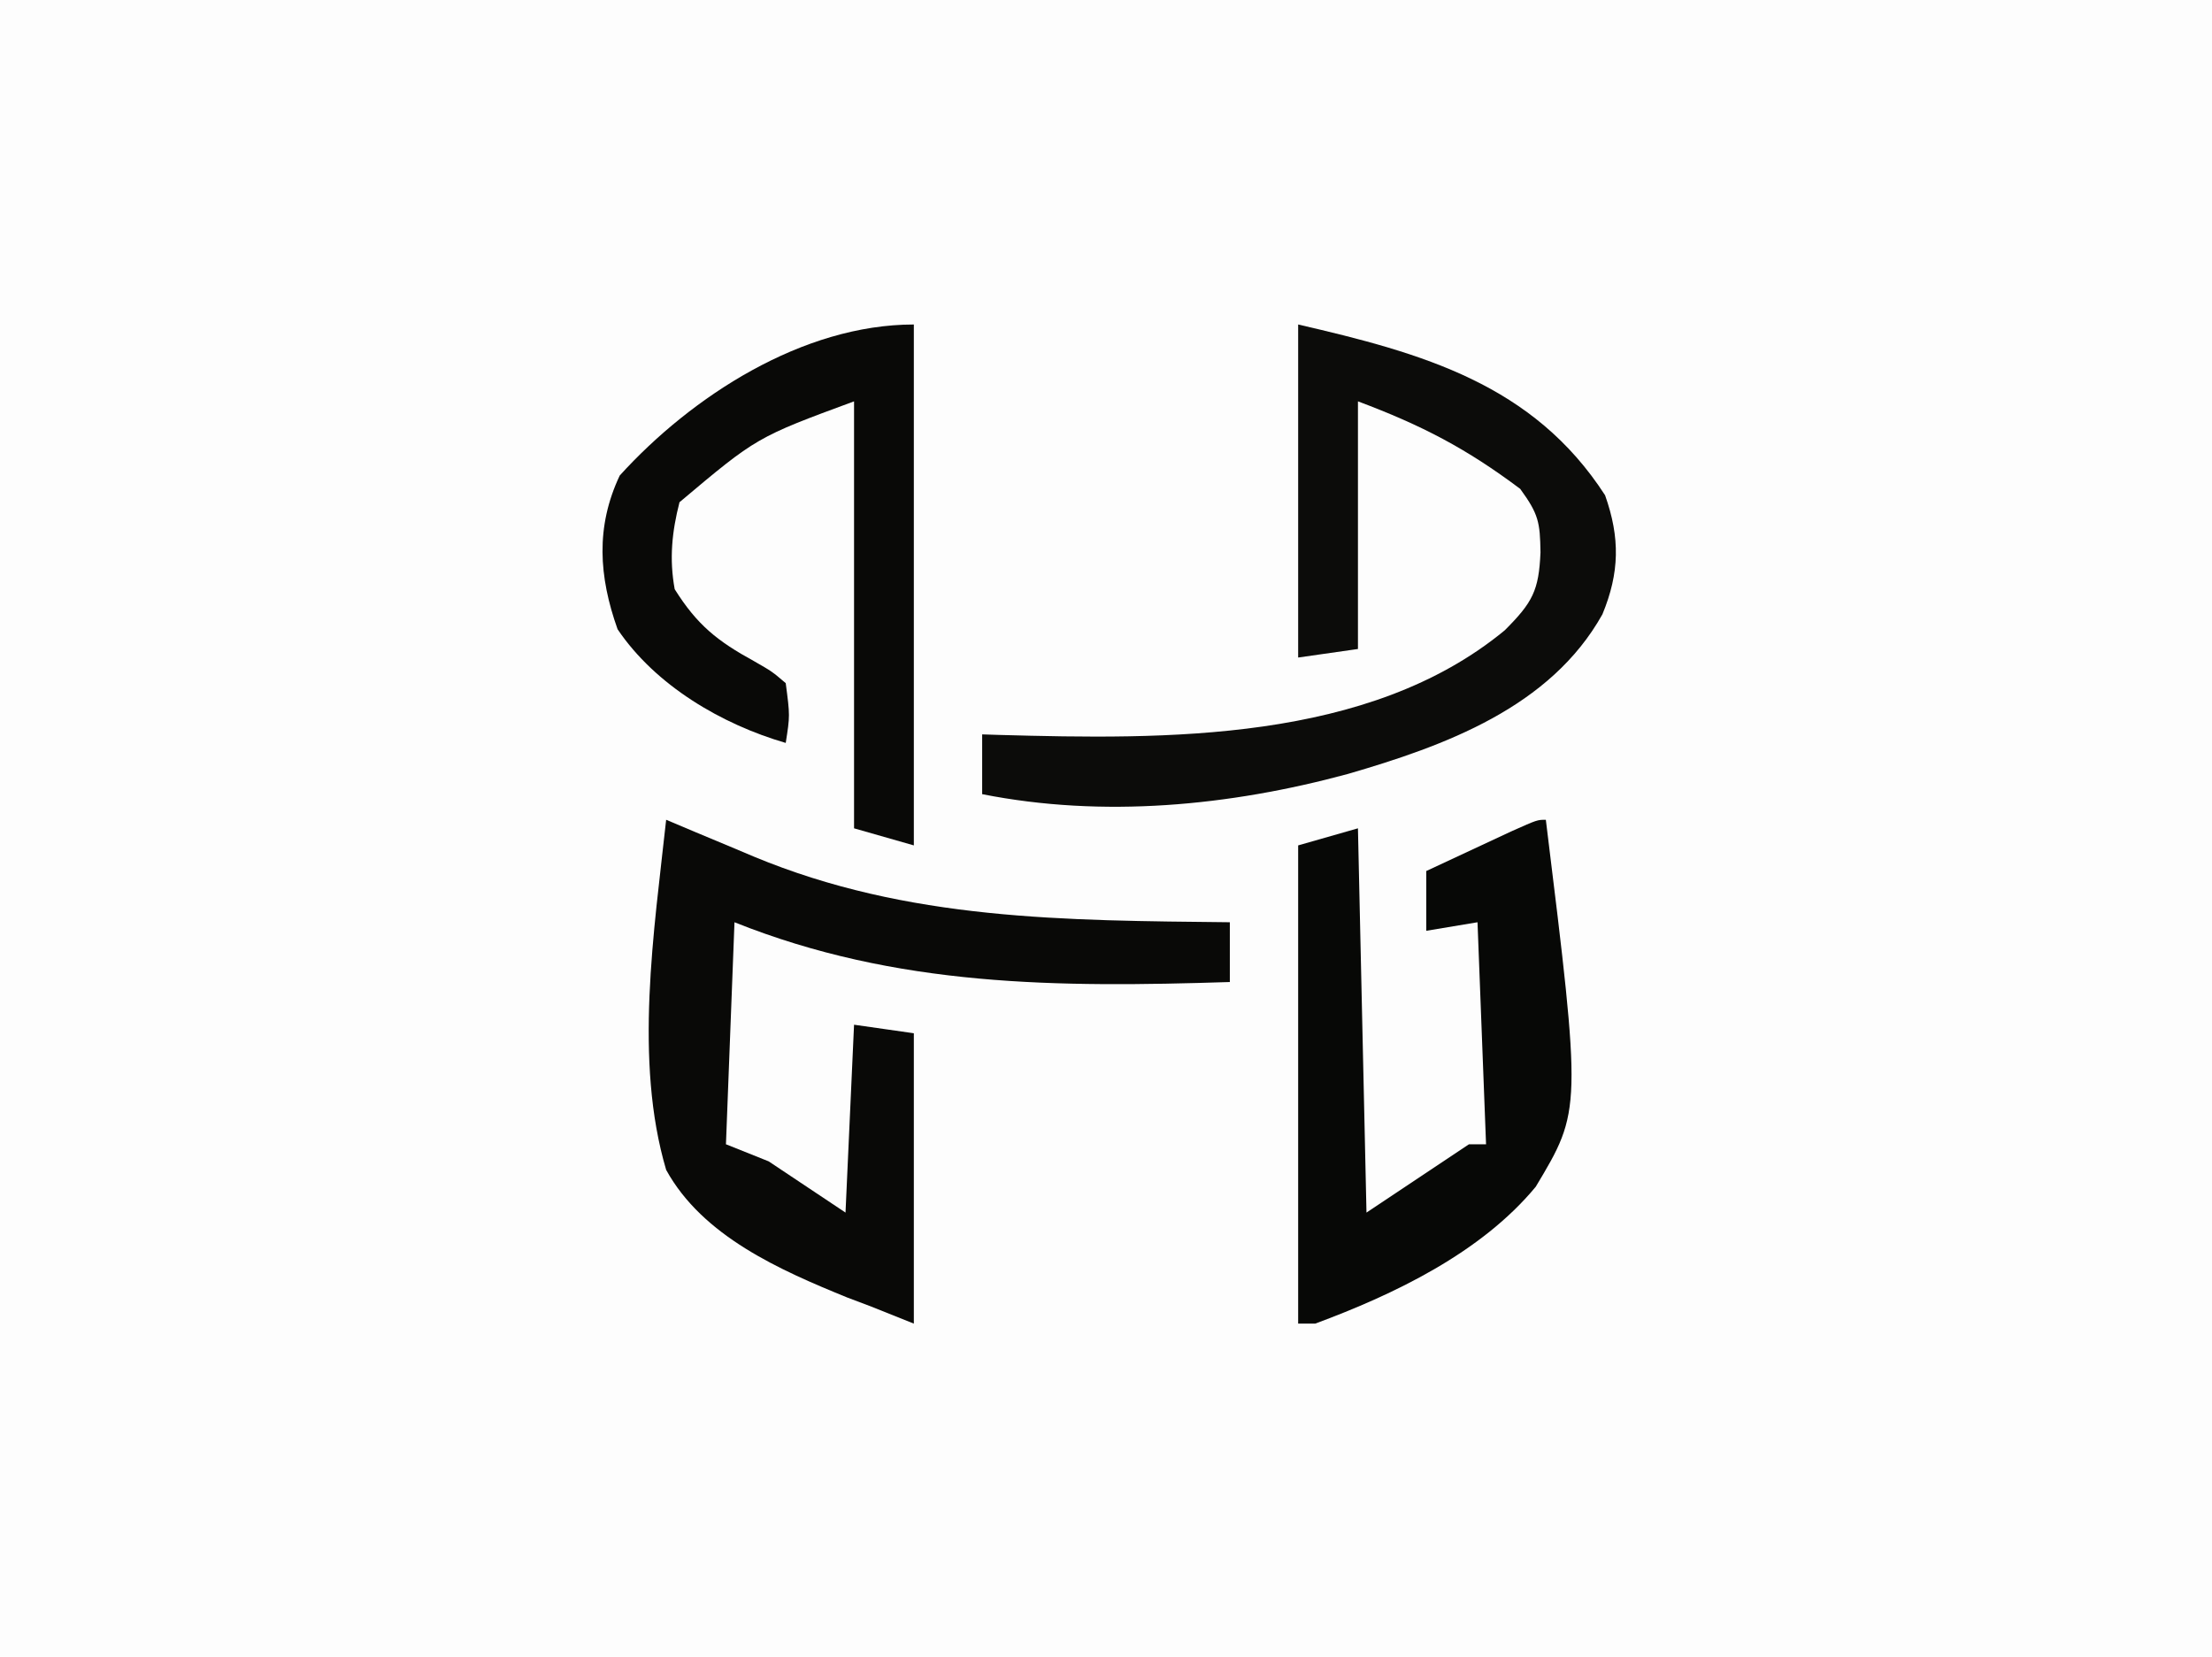
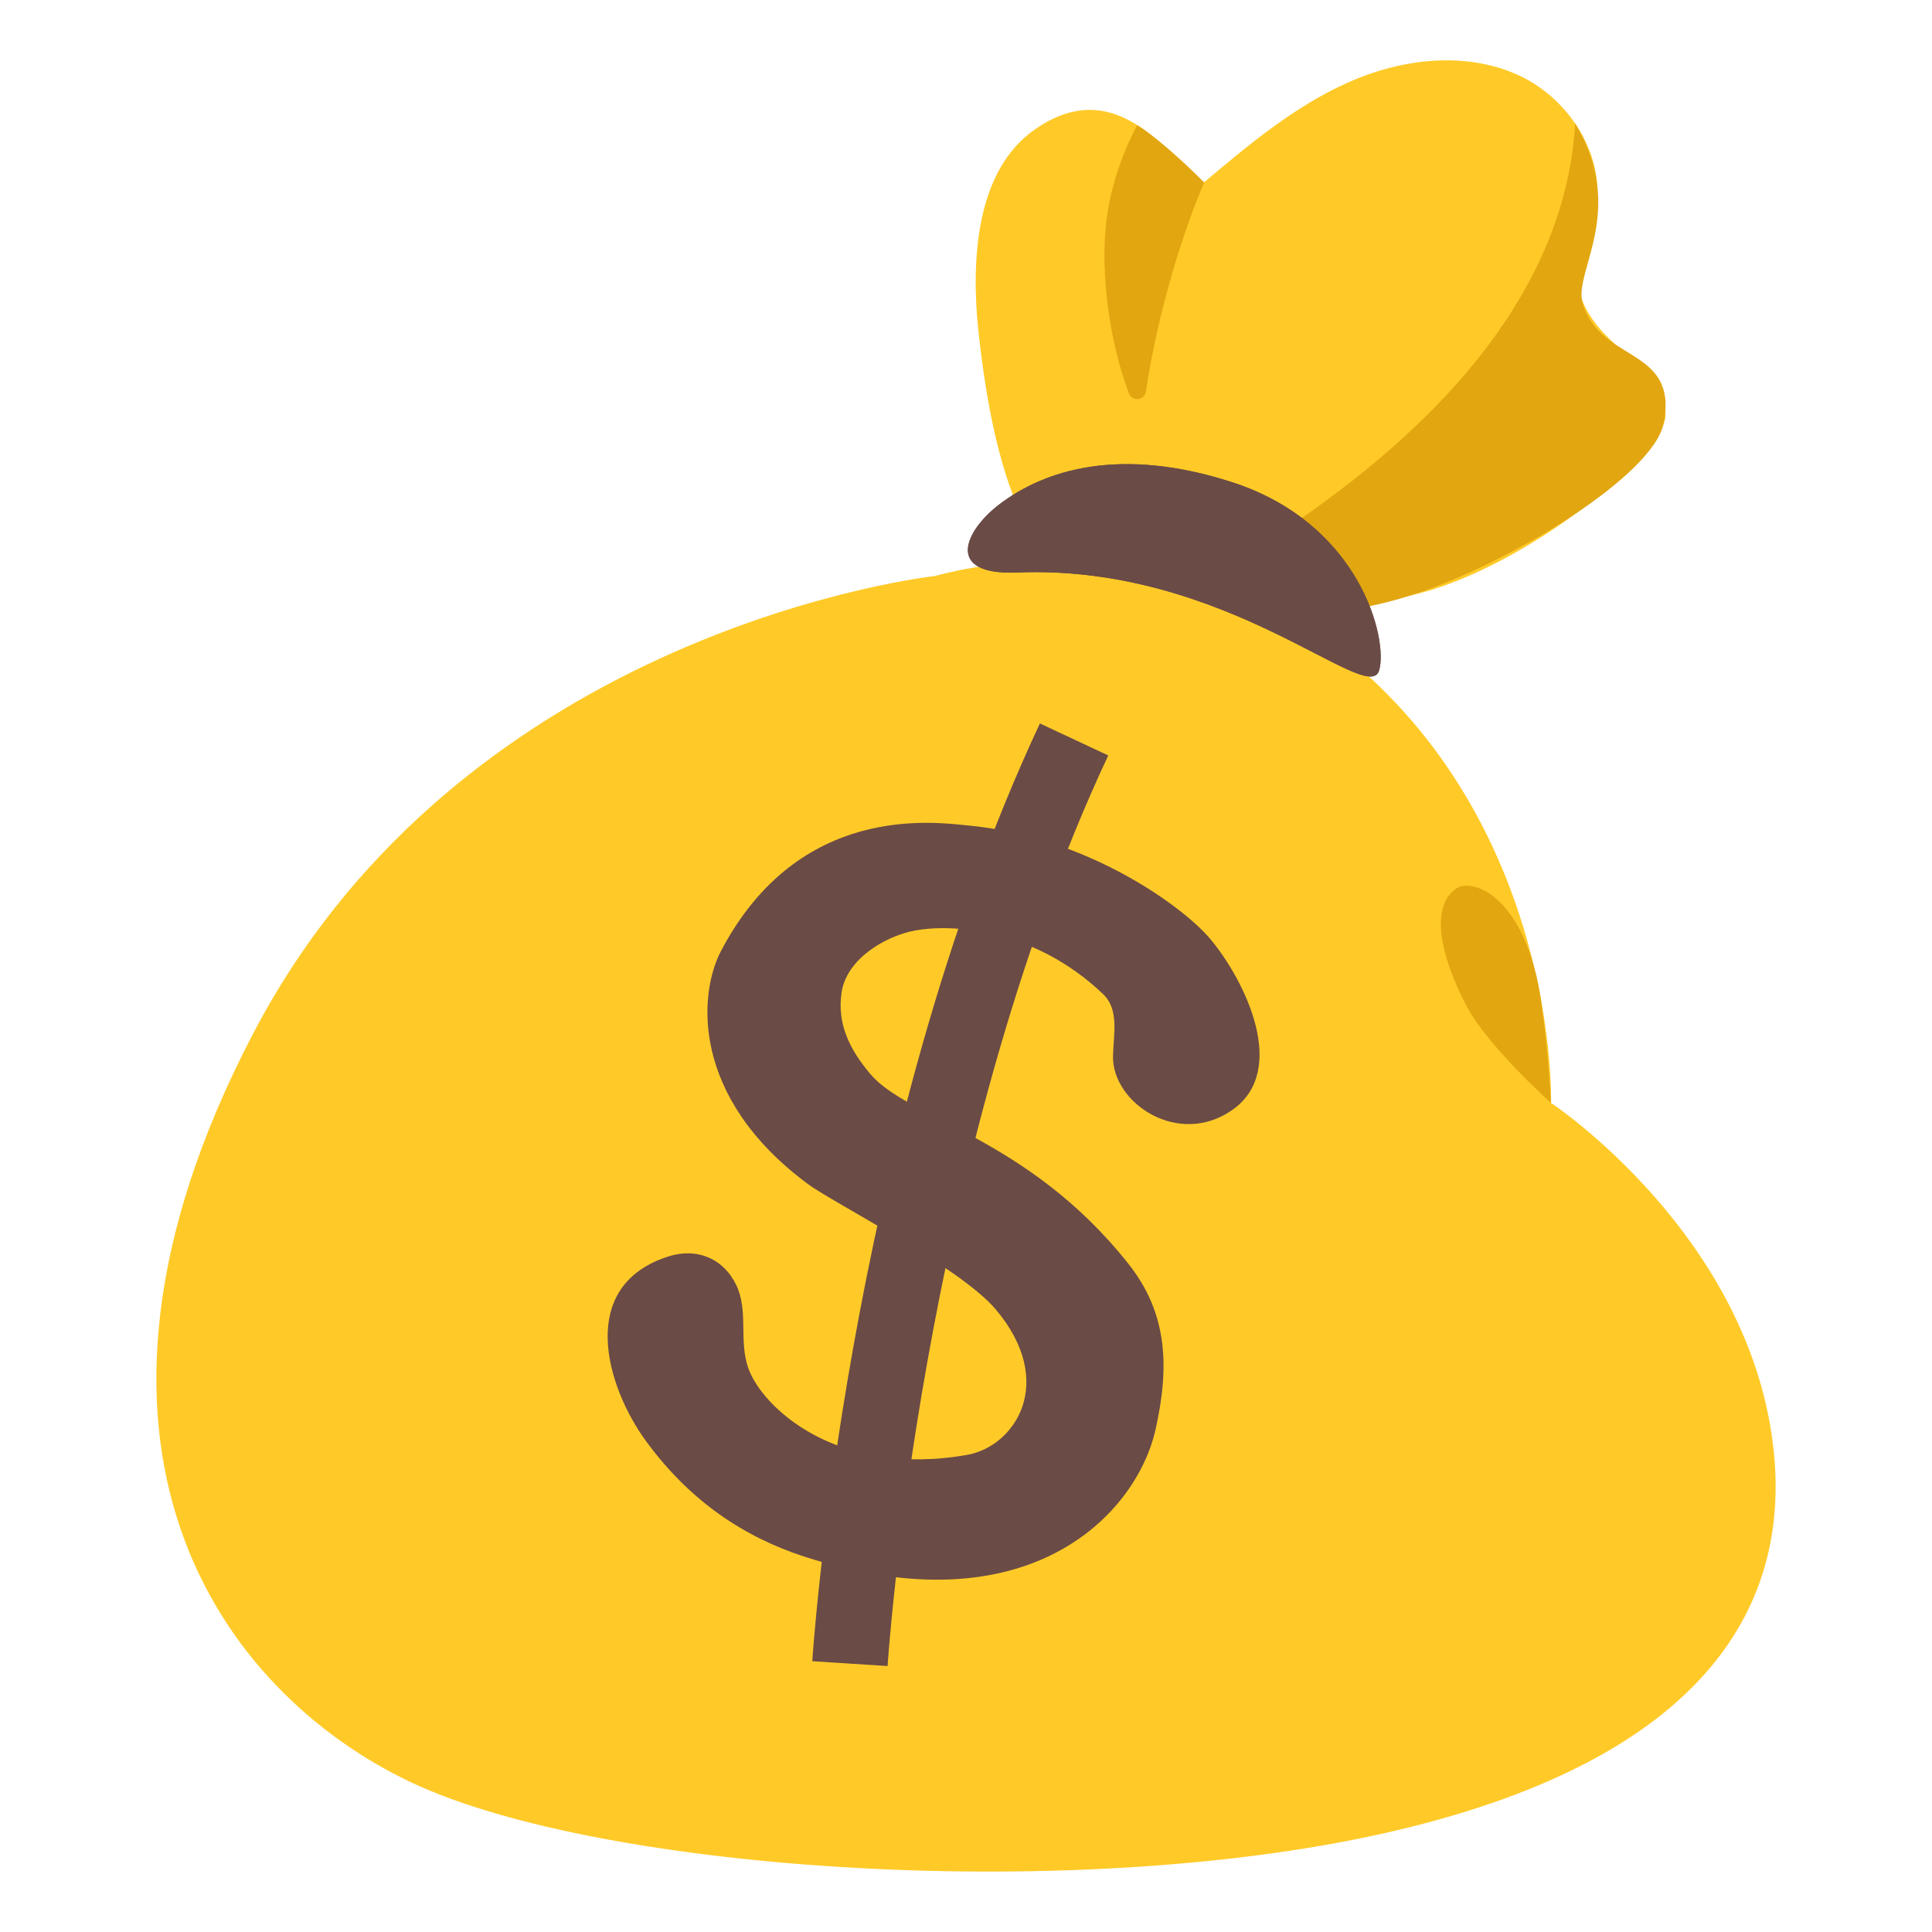
- <svg xmlns="http://www.w3.org/2000/svg" version="1.1" width="259" height="194">
-   <path d="M0 0 C85.47 0 170.94 0 259 0 C259 64.02 259 128.04 259 194 C173.53 194 88.06 194 0 194 C0 129.98 0 65.96 0 0 Z " fill="#FDFDFD" transform="translate(0,0)" />
-   <path d="M0 0 C14.591 3.367 27.536 6.991 35.938 20 C37.705 24.99 37.637 29.066 35.625 33.938 C29.528 44.845 17.171 49.336 5.791 52.642 C-8.051 56.39 -22.832 57.806 -37 55 C-37 52.69 -37 50.38 -37 48 C-36.347 48.021 -35.695 48.042 -35.022 48.063 C-15.574 48.602 8.253 48.963 24.188 35.812 C27.463 32.537 28.18 31.157 28.375 26.688 C28.318 23.151 28.159 22.219 26 19.25 C19.716 14.537 14.519 11.819 7 9 C7 18.57 7 28.14 7 38 C3.535 38.495 3.535 38.495 0 39 C0 26.13 0 13.26 0 0 Z " fill="#0C0C0A" transform="translate(152,38)" />
-   <path d="M0 0 C1.133 0.478 2.266 0.956 3.433 1.448 C4.953 2.083 6.472 2.717 7.992 3.352 C9.106 3.823 9.106 3.823 10.243 4.303 C28.307 11.818 46.74 11.787 66 12 C66 14.31 66 16.62 66 19 C45.881 19.639 27.012 19.605 8 12 C7.67 20.58 7.34 29.16 7 38 C8.65 38.66 10.3 39.32 12 40 C14.97 41.98 17.94 43.96 21 46 C21.33 38.74 21.66 31.48 22 24 C24.31 24.33 26.62 24.66 29 25 C29 36.22 29 47.44 29 59 C27.35 58.34 25.7 57.68 24 57 C23.086 56.655 22.171 56.31 21.229 55.955 C13.345 52.743 4.277 48.783 0 41 C-3.788 28.206 -1.416 13.051 0 0 Z " fill="#090907" transform="translate(78,96)" />
-   <path d="M0 0 C0 20.13 0 40.26 0 61 C-2.31 60.34 -4.62 59.68 -7 59 C-7 42.5 -7 26 -7 9 C-18.4 13.204 -18.4 13.204 -27.438 20.812 C-28.331 24.286 -28.646 27.484 -28 31 C-25.366 35.198 -22.991 37.083 -18.688 39.438 C-16.605 40.633 -16.605 40.633 -15 42 C-14.5 45.812 -14.5 45.812 -15 49 C-22.48 46.827 -30.239 42.288 -34.688 35.688 C-36.89 29.499 -37.274 23.702 -34.438 17.688 C-26.01 8.396 -13.023 0 0 0 Z " fill="#090907" transform="translate(107,38)" />
-   <path d="M0 0 C4.19 34.008 4.19 34.008 -1.18 42.97 C-7.574 50.703 -17.752 55.576 -27 59 C-27.66 59 -28.32 59 -29 59 C-29 40.52 -29 22.04 -29 3 C-26.69 2.34 -24.38 1.68 -22 1 C-21.67 15.85 -21.34 30.7 -21 46 C-17.04 43.36 -13.08 40.72 -9 38 C-8.34 38 -7.68 38 -7 38 C-7.495 25.13 -7.495 25.13 -8 12 C-9.98 12.33 -11.96 12.66 -14 13 C-14 10.69 -14 8.38 -14 6 C-11.855 4.998 -9.709 3.998 -7.562 3 C-6.368 2.443 -5.173 1.886 -3.941 1.312 C-1 0 -1 0 0 0 Z " fill="#070806" transform="translate(181,96)" />
+ <svg xmlns="http://www.w3.org/2000/svg" width="800px" height="800px" viewBox="0 0 128 128" aria-hidden="true" role="img" class="iconify iconify--noto" preserveAspectRatio="xMidYMid meet">
+   <g fill="none">
+     <path d="M93.46 39.45c6.71-1.49 15.45-8.15 16.78-11.43c.78-1.92-3.11-4.92-4.15-6.13c-2.38-2.76-1.42-4.12-.5-7.41c1.05-3.74-1.44-7.87-4.97-9.49s-7.75-1.11-11.3.47c-3.55 1.58-6.58 4.12-9.55 6.62c-2.17-1.37-5.63-7.42-11.23-3.49c-3.87 2.71-4.22 8.61-3.72 13.32c1.17 10.87 3.85 16.51 8.9 18.03c6.38 1.92 13.44.91 19.74-.49z" fill="#FFCA28">
+ 
+ </path>
+     <path d="M104.36 8.18c-.85 14.65-15.14 24.37-21.92 28.65l4.4 3.78s2.79.06 6.61-1.16c6.55-2.08 16.12-7.96 16.78-11.43c.97-5.05-4.21-3.95-5.38-7.94c-.61-2.11 2.97-6.1-.49-11.9zm-24.58 3.91s-2.55-2.61-4.44-3.8c-.94 1.77-1.61 3.69-1.94 5.67c-.59 3.48 0 8.42 1.39 12.1c.22.57 1.04.48 1.13-.12c1.2-7.91 3.86-13.85 3.86-13.85z" fill="#E2A610">
+ 
+ </path>
+     <path d="M61.96 38.16S30.77 41.53 16.7 68.61c-14.07 27.08-2.11 43.5 10.55 49.48c12.66 5.98 44.56 8.09 65.31 3.17s25.94-15.12 24.97-24.97c-1.41-14.38-14.77-23.22-14.77-23.22s.53-17.76-13.25-29.29c-12.23-10.24-27.55-5.62-27.55-5.62z" fill="#FFCA28">
+ 
+ </path>
+     <path d="M74.76 83.73c-6.69-8.44-14.59-9.57-17.12-12.6c-1.38-1.65-2.19-3.32-1.88-5.39c.33-2.2 2.88-3.72 4.86-4.09c2.31-.44 7.82-.21 12.45 4.2c1.1 1.04.7 2.66.67 4.11c-.08 3.11 4.37 6.13 7.97 3.53c3.61-2.61.84-8.42-1.49-11.24c-1.76-2.13-8.14-6.82-16.07-7.56c-2.23-.21-11.2-1.54-16.38 8.31c-1.49 2.83-2.04 9.67 5.76 15.45c1.63 1.21 10.09 5.51 12.44 8.3c4.07 4.83 1.28 9.08-1.9 9.64c-8.67 1.52-13.58-3.17-14.49-5.74c-.65-1.83.03-3.81-.81-5.53c-.86-1.77-2.62-2.47-4.48-1.88c-6.1 1.94-4.16 8.61-1.46 12.28c2.89 3.93 6.44 6.3 10.43 7.6c14.89 4.85 22.05-2.81 23.3-8.42c.92-4.11.82-7.67-1.8-10.97z" fill="#6B4B46">
+ 
+ </path>
+     <path d="M71.16 48.99c-12.67 27.06-14.85 61.23-14.85 61.23" stroke="#6B4B46" stroke-width="5" stroke-miterlimit="10">
+ 
+ </path>
+     <path d="M81.67 31.96c8.44 2.75 10.31 10.38 9.7 12.46c-.73 2.44-10.08-7.06-23.98-6.49c-4.86.2-3.45-2.78-1.2-4.5c2.97-2.27 7.96-3.91 15.48-1.47z" fill="#6D4C41">
+ 
+ </path>
+     <path d="M81.67 31.96c8.44 2.75 10.31 10.38 9.7 12.46c-.73 2.44-10.08-7.06-23.98-6.49c-4.86.2-3.45-2.78-1.2-4.5c2.97-2.27 7.96-3.91 15.48-1.47z" fill="#6B4B46">
+ 
+ </path>
+     <path d="M96.49 58.86c1.06-.73 4.62.53 5.62 7.5c.49 3.41.64 6.71.64 6.71s-4.2-3.77-5.59-6.42c-1.75-3.35-2.43-6.59-.67-7.79z" fill="#E2A610">
+ 
+ </path>
+   </g>
</svg>
